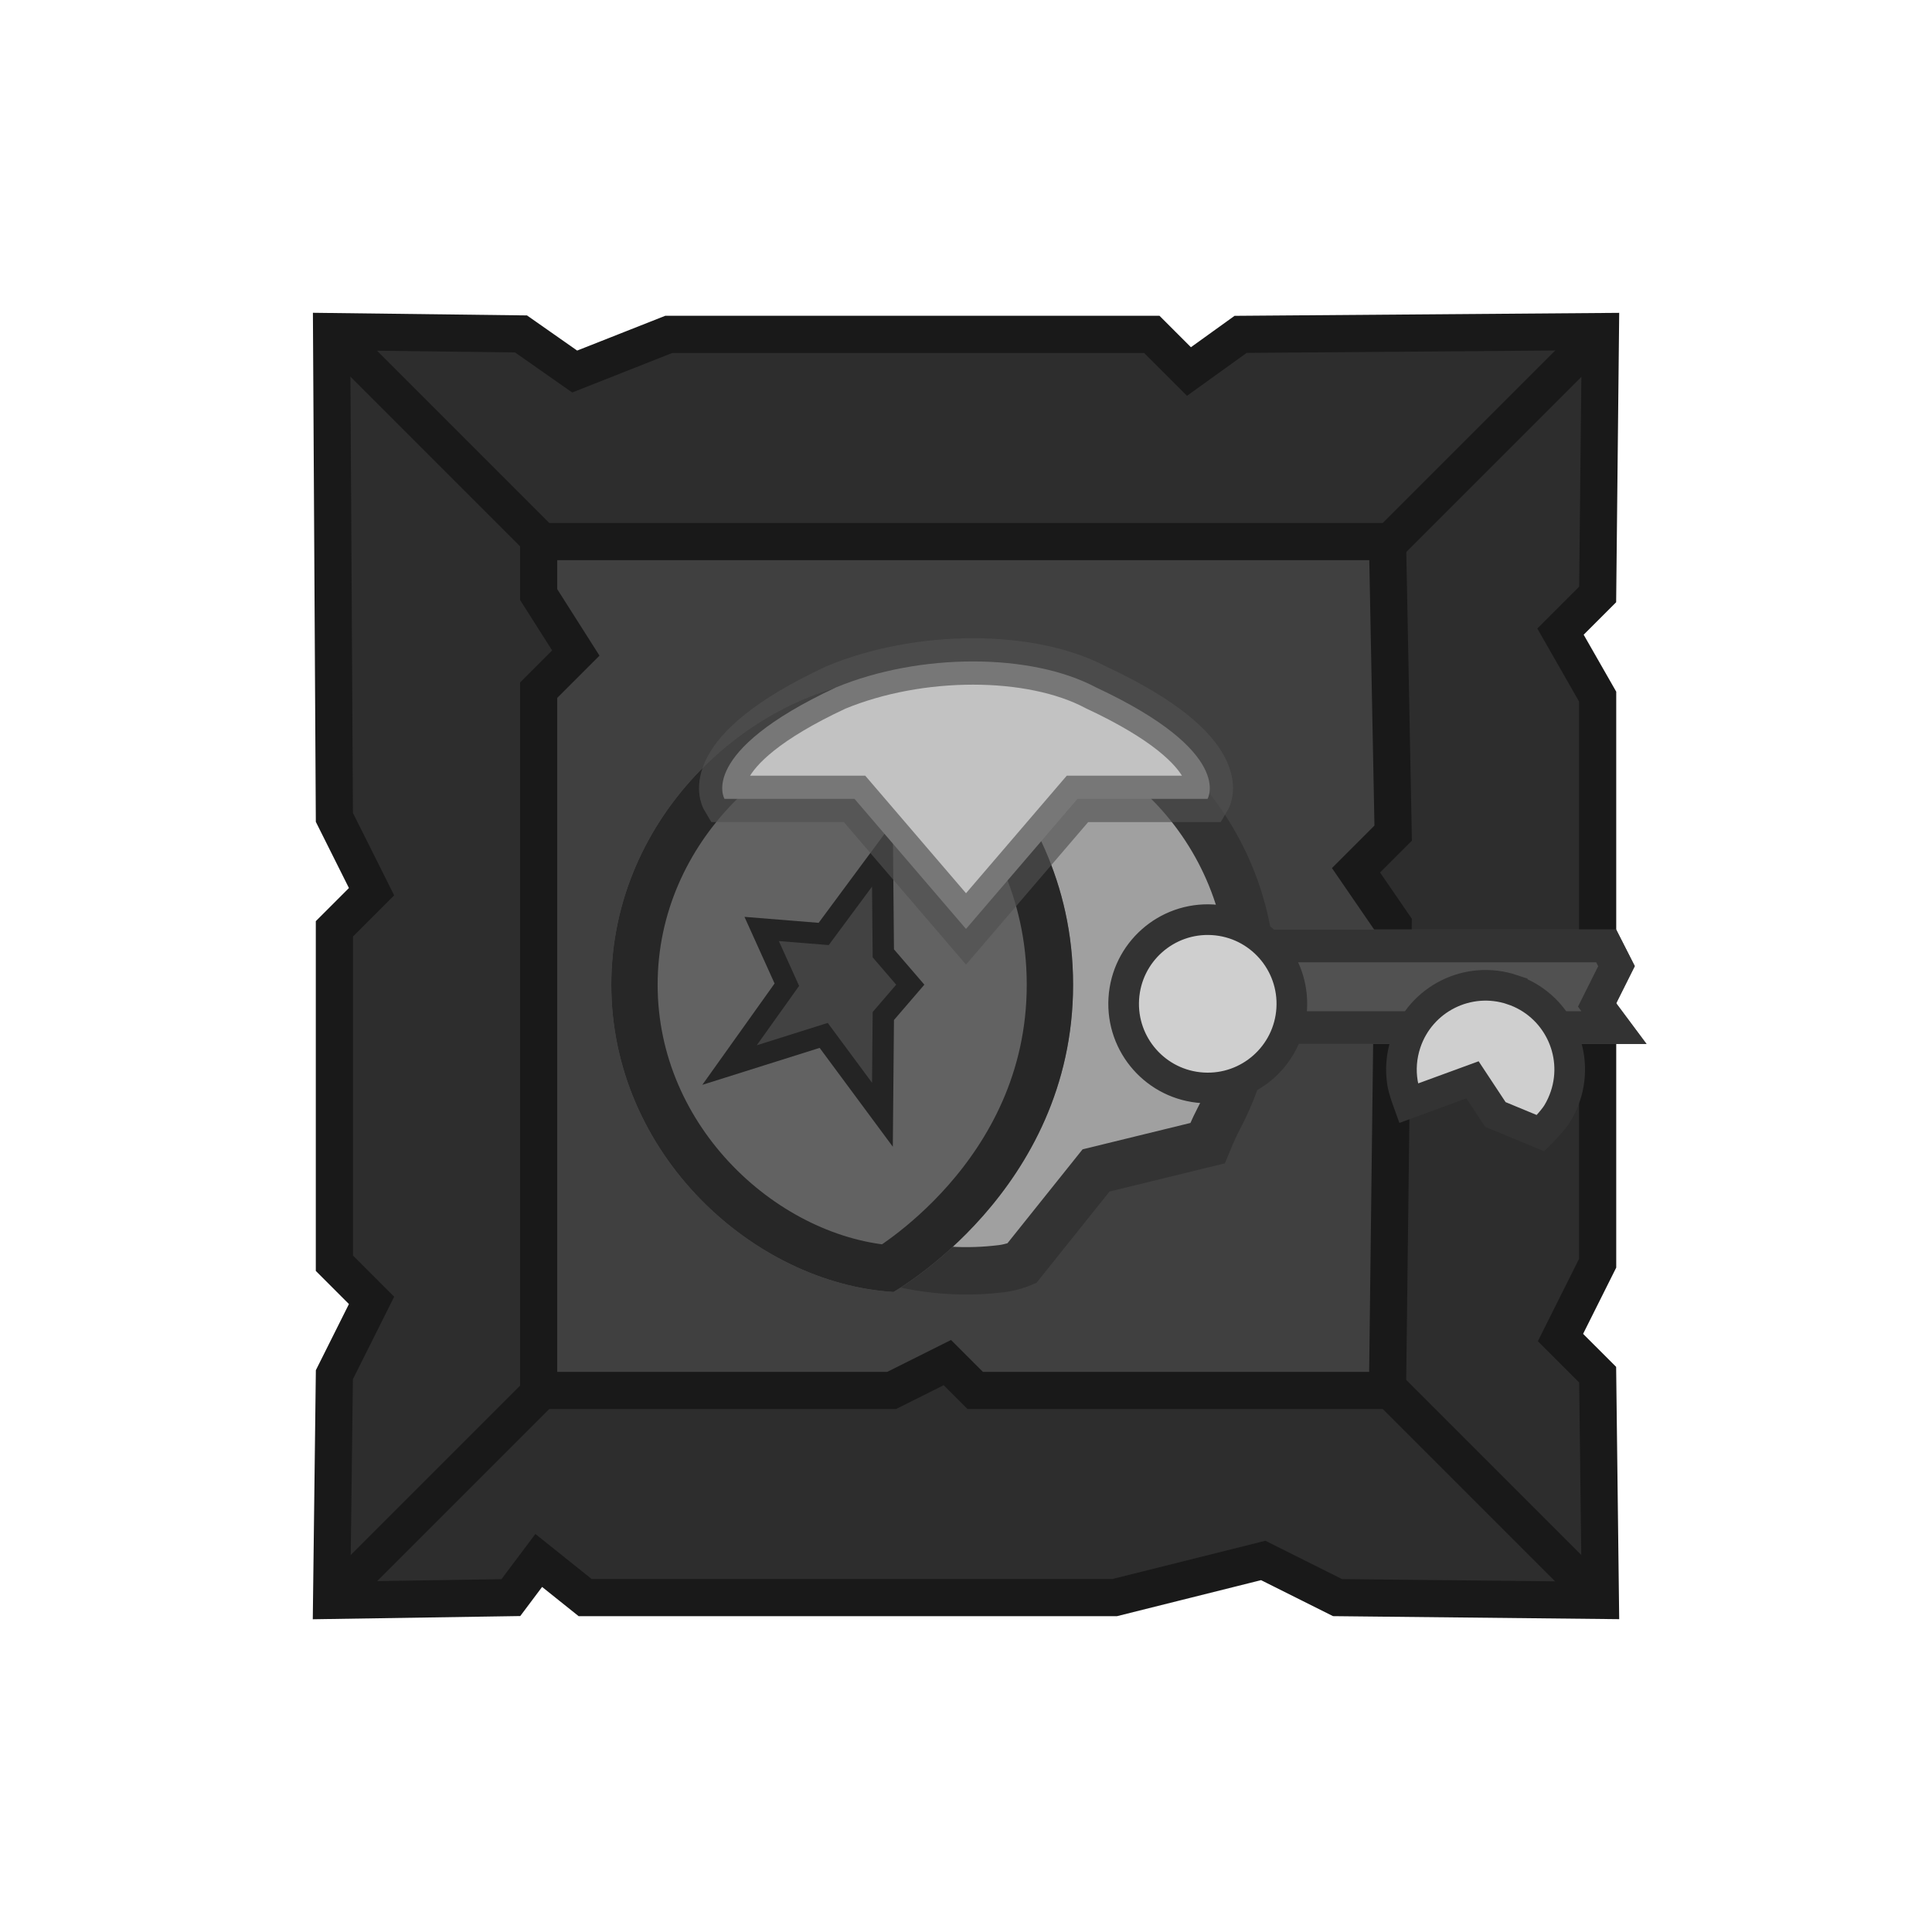
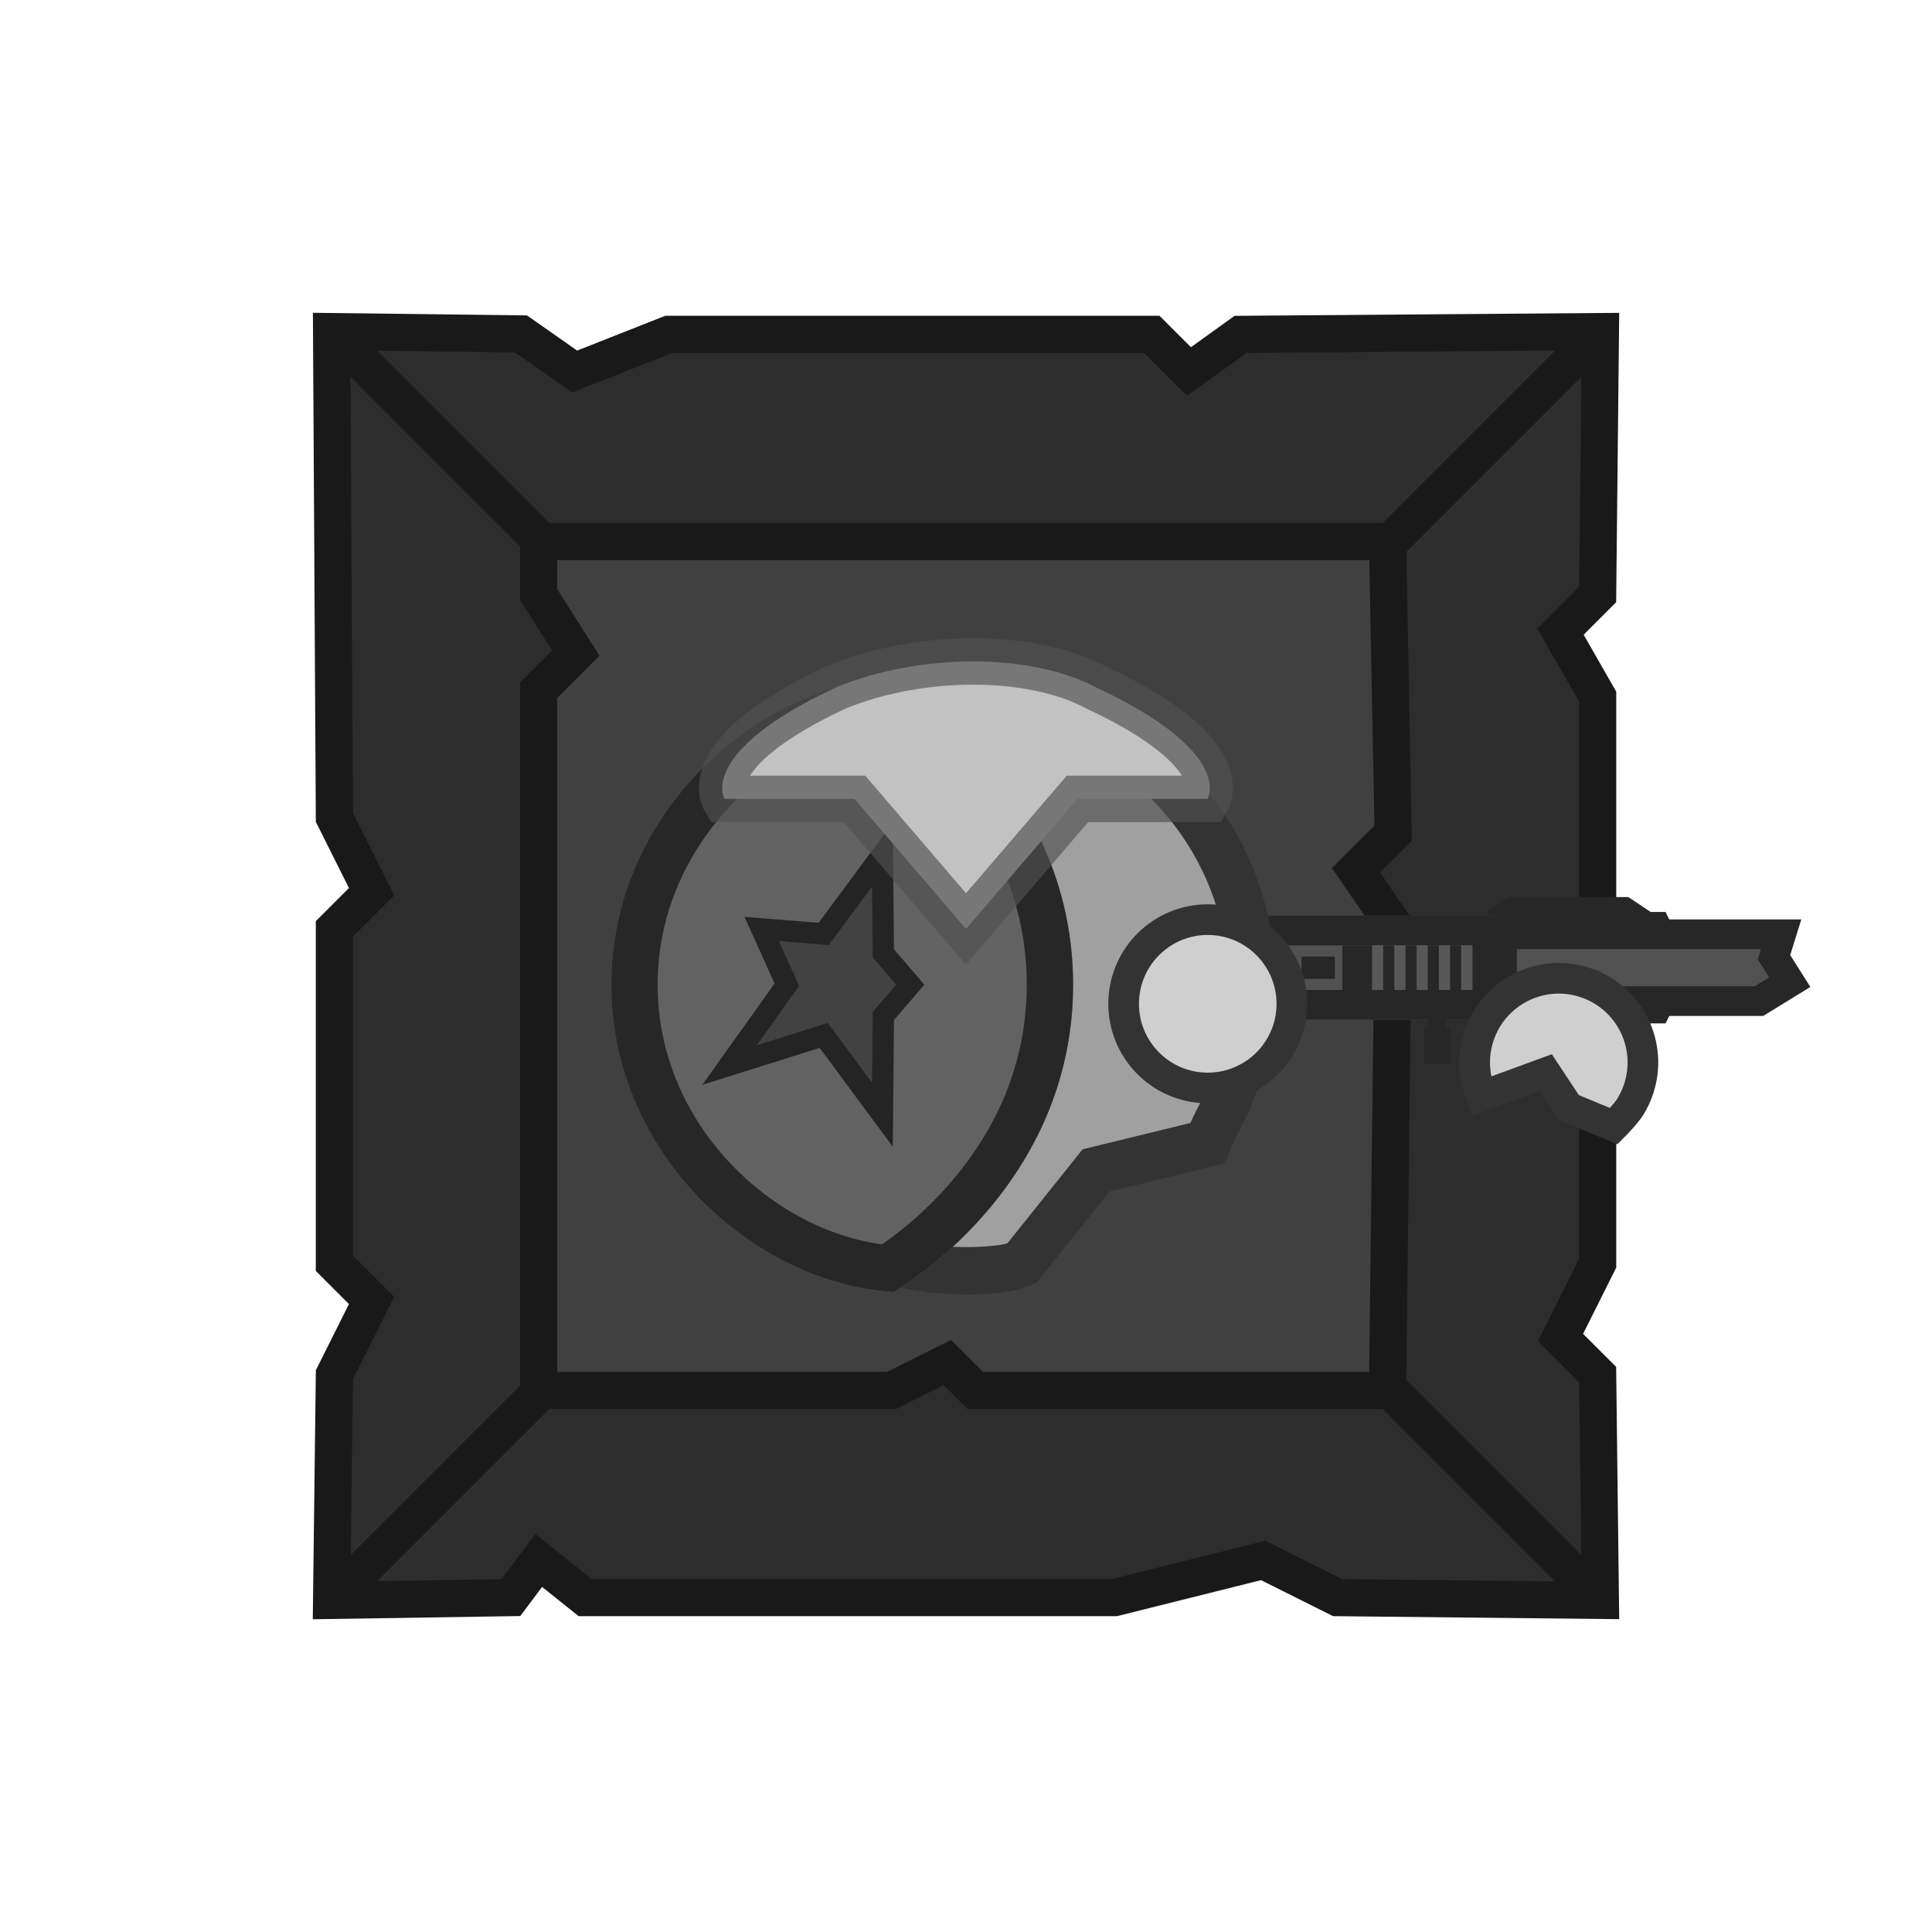
<svg xmlns="http://www.w3.org/2000/svg" width="416" height="416" viewBox="0 0 110.067 110.067" version="1.1" id="svg8">
  <defs id="defs12">
    <clipPath id="b">
      <path style="fill:#252525;fill-opacity:0.601;stroke-width:12.537" d="m 188,128 c 0,80 -69.756,119.362 -69.756,119.362 C 64,244 8.638,193.922 8.638,128 8.638,62.078 64,12 118.244,8.638 118.244,8.638 188,48 188,128 Z" id="path5" />
    </clipPath>
-     <clipPath clipPathUnits="userSpaceOnUse" id="clipPath4531">
-       <path style="fill:#515151;stroke-width:2.327;stroke-miterlimit:10;stroke-opacity:0.49" d="m 58.41,-93.802 v 21.438 c 0,3.738 -1.453,6.746 -3.257,6.746 -1.805,0 -3.257,-3.009 -3.257,-6.746 v -19.712 l 2.08,-1.058 2.117,1.058 z" id="path4533" />
+     <clipPath clipPathUnits="userSpaceOnUse" id="clipPath17">
+       <path style="fill:#565038;fill-opacity:1;stroke:#000000;stroke-width:1px;stroke-linecap:butt;stroke-linejoin:miter;stroke-opacity:1" d="m 14,144 h 28 v 64 l -2,8 H 16 l -2,-8 z" id="path18-8" />
+     </clipPath>
+     <clipPath clipPathUnits="userSpaceOnUse" id="clipPath23">
+       <path style="fill:#000000;fill-opacity:1;stroke:#000000;stroke-width:1px;stroke-linecap:butt;stroke-linejoin:miter;stroke-opacity:1" d="m 20,216 h 16 v 16 l 4,10 v 22 l -2,12 v 10 l -4,4 H 22 l -4,-4 v -10 l -2,-12 v -22 l 4,-10 z" id="path24" />
+     </clipPath>
+     <clipPath clipPathUnits="userSpaceOnUse" id="clipPath27">
+       <path style="fill:none;stroke:#000000;stroke-width:1px;stroke-linecap:butt;stroke-linejoin:miter;stroke-opacity:1" d="M 22,276 H 34 V 262 H 22 Z" id="path28" />
    </clipPath>
  </defs>
  <path style="fill:#2d2d2d;stroke:#191919;stroke-width:2.117;stroke-opacity:1" clip-path="none" d="m 18.891,18.891 10.792,0.133 3.057,2.142 5.361,-2.117 27.517,0 2.117,2.117 2.943,-2.117 20.499,-0.159 -0.158,14.976 -2.117,2.117 2.117,3.704 v 32.279 l -2.117,4.233 2.117,2.117 L 91.175,91.175 76.2,91.017 71.967,88.9 63.5,91.017 H 33.338 l -2.646,-2.117 -1.588,2.117 -10.213,0.158 0.159,-12.858 2.117,-4.233 -2.117,-2.117 V 52.917 l 2.117,-2.117 -2.117,-4.233 z" id="rect2" />
  <path d="m 30.687,30.854 h 48.36 l 0.323,16.61 -2.117,2.117 2.117,3.084 -0.323,26.55 H 55.558 l -1.588,-1.588 -3.175,1.588 H 30.687 V 39.32 l 2.117,-2.117 -2.117,-3.331 z" id="path4" style="fill:#404040;stroke:#191919;stroke-width:2.117" />
  <path d="M91.017 19.05l-12.7 12.7M91.017 91.017l-12.7-12.7M19.05 91.017l12.7-12.7M19.05 19.05l12.7 12.7" fill="none" stroke="#191919" stroke-width="2.117" id="path6" />
  <circle style="fill:#000000;fill-opacity:0.283;stroke:none;stroke-width:3.175;stroke-miterlimit:4;stroke-dasharray:none;stroke-opacity:1" id="path821" cx="55.034" cy="55.034" r="11.707" />
-   <g id="g852" transform="translate(0,1.063123)">
-     <path clip-path="url(#clipPath4531)" transform="rotate(90,1.926e-4,3.2642e-4)" style="fill:#515151;stroke:#333333;stroke-width:3.723;stroke-miterlimit:10;stroke-dasharray:none;stroke-opacity:1" d="m 58.41,-93.802 v 21.438 c 0,3.738 -1.453,6.746 -3.257,6.746 -1.805,0 -3.257,-3.009 -3.257,-6.746 v -19.712 l 2.08,-1.058 2.117,1.058 z" id="path4529" />
-     <path id="ellipse10" d="m 56.017,38.762 c 8.98,0.543 15.82,8.269 15.277,17.256 -0.145,2.402 -0.803,4.65 -1.86,6.646 -0.304,0.574 -0.641,1.4 -0.641,1.4 L 62.442,65.617 58.209,70.909 c 0,0 -0.534,0.227 -1.138,0.302 -0.985,0.123 -1.994,0.157 -3.021,0.095 -8.98,-0.543 -15.82,-8.269 -15.277,-17.256 0.543,-8.987 8.263,-15.832 17.244,-15.288 z" style="fill:#a0a0a0;stroke:#333333;stroke-width:2.7;stroke-miterlimit:10;stroke-opacity:1" />
-     <ellipse id="ellipse14" stroke-miterlimit="10" ry="4.792" rx="4.795" transform="matrix(0.06031685,-0.9981793,0.9981751,0.06038654,0,0)" cy="72.066" cx="-51.867" style="fill:#cfcfcf;stroke:#333333;stroke-width:1.746;stroke-miterlimit:10" />
-     <path id="ellipse16" d="m 86.152,55.319 c 2.51,0.838 3.866,3.554 3.027,6.066 -0.117,0.349 -0.269,0.676 -0.453,0.978 -0.262,0.432 -0.959,1.132 -0.959,1.132 l -2.573,-1.065 -1.304,-1.975 -3.647,1.336 c 0,0 -0.275,-0.752 -0.34,-1.15 -0.122,-0.744 -0.07,-1.527 0.185,-2.292 0.838,-2.512 3.553,-3.869 6.064,-3.031 z" style="fill:#cfcfcf;stroke:#333333;stroke-width:1.746;stroke-miterlimit:10;stroke-opacity:1" />
-     <path style="fill:#626262;stroke:#272727;stroke-width:36;stroke-opacity:1" id="path18" clip-path="url(#b)" d="m 188,128 c 0,80 -69.756,119.362 -69.756,119.362 C 64,244 8.638,193.922 8.638,128 8.638,62.078 64,12 118.244,8.638 118.244,8.638 188,48 188,128 Z" transform="matrix(0.14668,0,0,0.14668,33.55852,36.25913)" />
-     <path style="fill:#424242;stroke:#242424;stroke-width:1.217;stroke-opacity:1" id="path20" d="m 51.859,55.034 -1.536,1.786 -0.051,5.624 -3.346,-4.52 -5.364,1.69 3.265,-4.579 -1.435,-3.175 3.534,0.285 3.346,-4.52 0.051,5.624 z" />
-     <path id="path22" d="m 47.626,38.1 c -7.938,3.704 -6.35,6.35 -6.35,6.35 h 7.408 l 6.35,7.408 6.35,-7.408 h 7.409 c 0,0 1.587,-2.646 -6.35,-6.35 -3.705,-1.974 -10.055,-1.974 -14.817,0 z" style="fill:#c2c2c2;stroke:#515151;stroke-width:2.646;stroke-opacity:0.657" />
+   <g id="g1" transform="translate(-42.33346)">
+     <path style="fill:#272727;fill-opacity:1;stroke:none;stroke-width:0.212px;stroke-linecap:butt;stroke-linejoin:miter;stroke-opacity:1" d="m 136.373,51.954 -1.27,-0.847 h -6.773 l -1.27,0.847 v 6.35 l 1.27,0.847 h 6.773 l 1.27,-0.847 z" id="path14" />
+     <path style="fill:#272727;fill-opacity:1;stroke:none;stroke-width:0.212px;stroke-linecap:butt;stroke-linejoin:miter;stroke-opacity:1" d="m 137.431,52.377 -0.212,-0.423 h -9.313 v 6.35 h 9.313 l 0.212,-0.423 z" id="path12" />
+     <path style="fill:#515151;fill-opacity:1;stroke:#272727;stroke-width:16;stroke-linecap:butt;stroke-linejoin:miter;stroke-dasharray:none;stroke-opacity:1" d="m 14,144 h 28 v 64 l -2,8 H 16 l -2,-8 z" id="path15" clip-path="url(#clipPath17)" transform="matrix(0,0.2116673,-0.2116673,0,158.3865,49.2021)" />
+     <path style="fill:#585858;fill-opacity:1;stroke:none;stroke-width:0.212px;stroke-linecap:butt;stroke-linejoin:miter;stroke-opacity:1" d="m 126.213,53.859 v 2.54 h -5.715 v -2.54 z" id="path25" />
+     <path style="fill:#272727;fill-opacity:1;stroke:none;stroke-width:0.212px;stroke-linecap:butt;stroke-linejoin:miter;stroke-opacity:1" d="m 125.578,53.859 v 2.54 h -0.635 v -2.54 z" id="path19-8" />
+     <path style="fill:#272727;fill-opacity:1;stroke:none;stroke-width:0.212px;stroke-linecap:butt;stroke-linejoin:miter;stroke-opacity:1" d="m 124.308,53.859 v 2.54 h -0.635 v -2.54 z" id="path19-8-0" />
+     <path style="fill:#272727;fill-opacity:1;stroke:none;stroke-width:0.212px;stroke-linecap:butt;stroke-linejoin:miter;stroke-opacity:1" d="m 123.038,53.859 v 2.54 h -0.635 v -2.54 z" id="path19-8-2" />
+     <path style="fill:#272727;fill-opacity:1;stroke:none;stroke-width:0.212px;stroke-linecap:butt;stroke-linejoin:miter;stroke-opacity:1" d="m 121.768,53.859 v 2.54 h -0.635 v -2.54 z" id="path19-8-3" />
+     <path style="fill:#272727;fill-opacity:1;stroke:none;stroke-width:0.212px;stroke-linecap:butt;stroke-linejoin:miter;stroke-opacity:1" d="m 120.498,53.859 v 2.54 h -1.693 v -2.54 z" id="path19-9-3" />
+     <path style="fill:#272727;fill-opacity:1;stroke:none;stroke-width:0.212px;stroke-linecap:butt;stroke-linejoin:miter;stroke-opacity:1" d="m 118.381,54.494 v 1.27 h -1.905 v -1.27 z" id="path20-0" />
+     <path style="fill:#333333;fill-opacity:1;stroke:none;stroke-width:0.212px;stroke-linecap:butt;stroke-linejoin:miter;stroke-opacity:1" d="m 115.63,53.859 v 2.54 h -1.27 v -2.54 z" id="path21" />
+     <path style="fill:#515151;fill-opacity:1;stroke:#272727;stroke-width:16;stroke-linecap:butt;stroke-linejoin:miter;stroke-dasharray:none;stroke-opacity:1" d="m 20,216 h 16 v 16 l 4,10 v 22 l -2,12 v 10 l -4,4 H 22 l -4,-4 v -10 l -2,-12 v -22 l 4,-10 z" id="path22-2" clip-path="url(#clipPath23)" transform="matrix(0,0.2116673,-0.2116673,0,158.3865,49.2021)" />
+     <path style="fill:#646464;fill-opacity:1;stroke:#272727;stroke-width:8;stroke-linecap:butt;stroke-linejoin:miter;stroke-dasharray:none;stroke-opacity:1" d="M 22,276 H 34 V 262 H 22 Z" id="path26" clip-path="url(#clipPath27)" transform="matrix(0,0.2116673,-0.2116673,0,158.3865,49.2021)" />
+     <path style="fill:#272727;fill-opacity:1;stroke:none;stroke-width:0.212px;stroke-linecap:butt;stroke-linejoin:miter;stroke-opacity:1" d="m 124.943,58.515 h -0.22 l 0.008,-0.847 h -1.058 v 0.847 h -0.212 l -0.008,2.117 h 1.482 z" id="path29" />
+     <path style="fill:#515151;fill-opacity:1;stroke:#272727;stroke-width:1.693;stroke-linecap:round;stroke-dasharray:none;stroke-opacity:1" d="m 127.904,53.224 v 3.81 h 14.638 l 1.755,-1.079 -0.899,-1.421 0.407,-1.307 z" id="path7" />
  </g>
+   <path id="ellipse10" d="m 56.017,39.825 c 8.98,0.543 15.82,8.269 15.277,17.256 -0.145,2.402 -0.803,4.65 -1.86,6.646 -0.304,0.574 -0.641,1.4 -0.641,1.4 l -6.35,1.553 -4.233,5.292 c 0,0 -0.534,0.227 -1.138,0.302 -0.985,0.123 -1.994,0.157 -3.021,0.095 -8.98,-0.543 -15.82,-8.269 -15.277,-17.256 0.543,-8.987 8.263,-15.832 17.244,-15.288 z" style="fill:#a0a0a0;stroke:#333333;stroke-width:2.7;stroke-miterlimit:10;stroke-opacity:1" />
+   <ellipse id="ellipse14" stroke-miterlimit="10" ry="4.792" rx="4.795" transform="matrix(0.06031685,-0.9981793,0.9981751,0.06038654,0,0)" cy="72.13" cx="-52.928" style="fill:#cfcfcf;stroke:#333333;stroke-width:1.746;stroke-miterlimit:10" />
+   <path id="ellipse16" d="m 90.323,55.981 c 2.51,0.838 3.866,3.554 3.027,6.066 -0.117,0.349 -0.269,0.676 -0.453,0.978 -0.262,0.432 -0.959,1.132 -0.959,1.132 l -2.573,-1.065 -1.304,-1.975 -3.647,1.336 c 0,0 -0.275,-0.752 -0.34,-1.15 -0.122,-0.744 -0.07,-1.527 0.185,-2.292 0.838,-2.512 3.553,-3.869 6.064,-3.031 z" style="fill:#cfcfcf;stroke:#333333;stroke-width:1.746;stroke-miterlimit:10;stroke-opacity:1" />
+   <path style="fill:#626262;stroke:#272727;stroke-width:36;stroke-opacity:1" id="path18" clip-path="url(#b)" d="m 188,128 c 0,80 -69.756,119.362 -69.756,119.362 C 64,244 8.638,193.922 8.638,128 8.638,62.078 64,12 118.244,8.638 118.244,8.638 188,48 188,128 Z" transform="matrix(0.14668,0,0,0.14668,33.55852,37.32226)" />
+   <path style="fill:#424242;stroke:#242424;stroke-width:1.217;stroke-opacity:1" id="path20" d="m 51.859,56.097 -1.536,1.786 -0.051,5.624 -3.346,-4.52 -5.364,1.69 3.265,-4.579 -1.435,-3.175 3.534,0.285 3.346,-4.52 0.051,5.624 z" />
+   <path id="path22" d="m 47.626,39.163 c -7.938,3.704 -6.35,6.35 -6.35,6.35 h 7.408 l 6.35,7.408 6.35,-7.408 h 7.409 c 0,0 1.587,-2.646 -6.35,-6.35 -3.705,-1.974 -10.055,-1.974 -14.817,0 z" style="fill:#c2c2c2;stroke:#515151;stroke-width:2.646;stroke-opacity:0.657" />
</svg>
